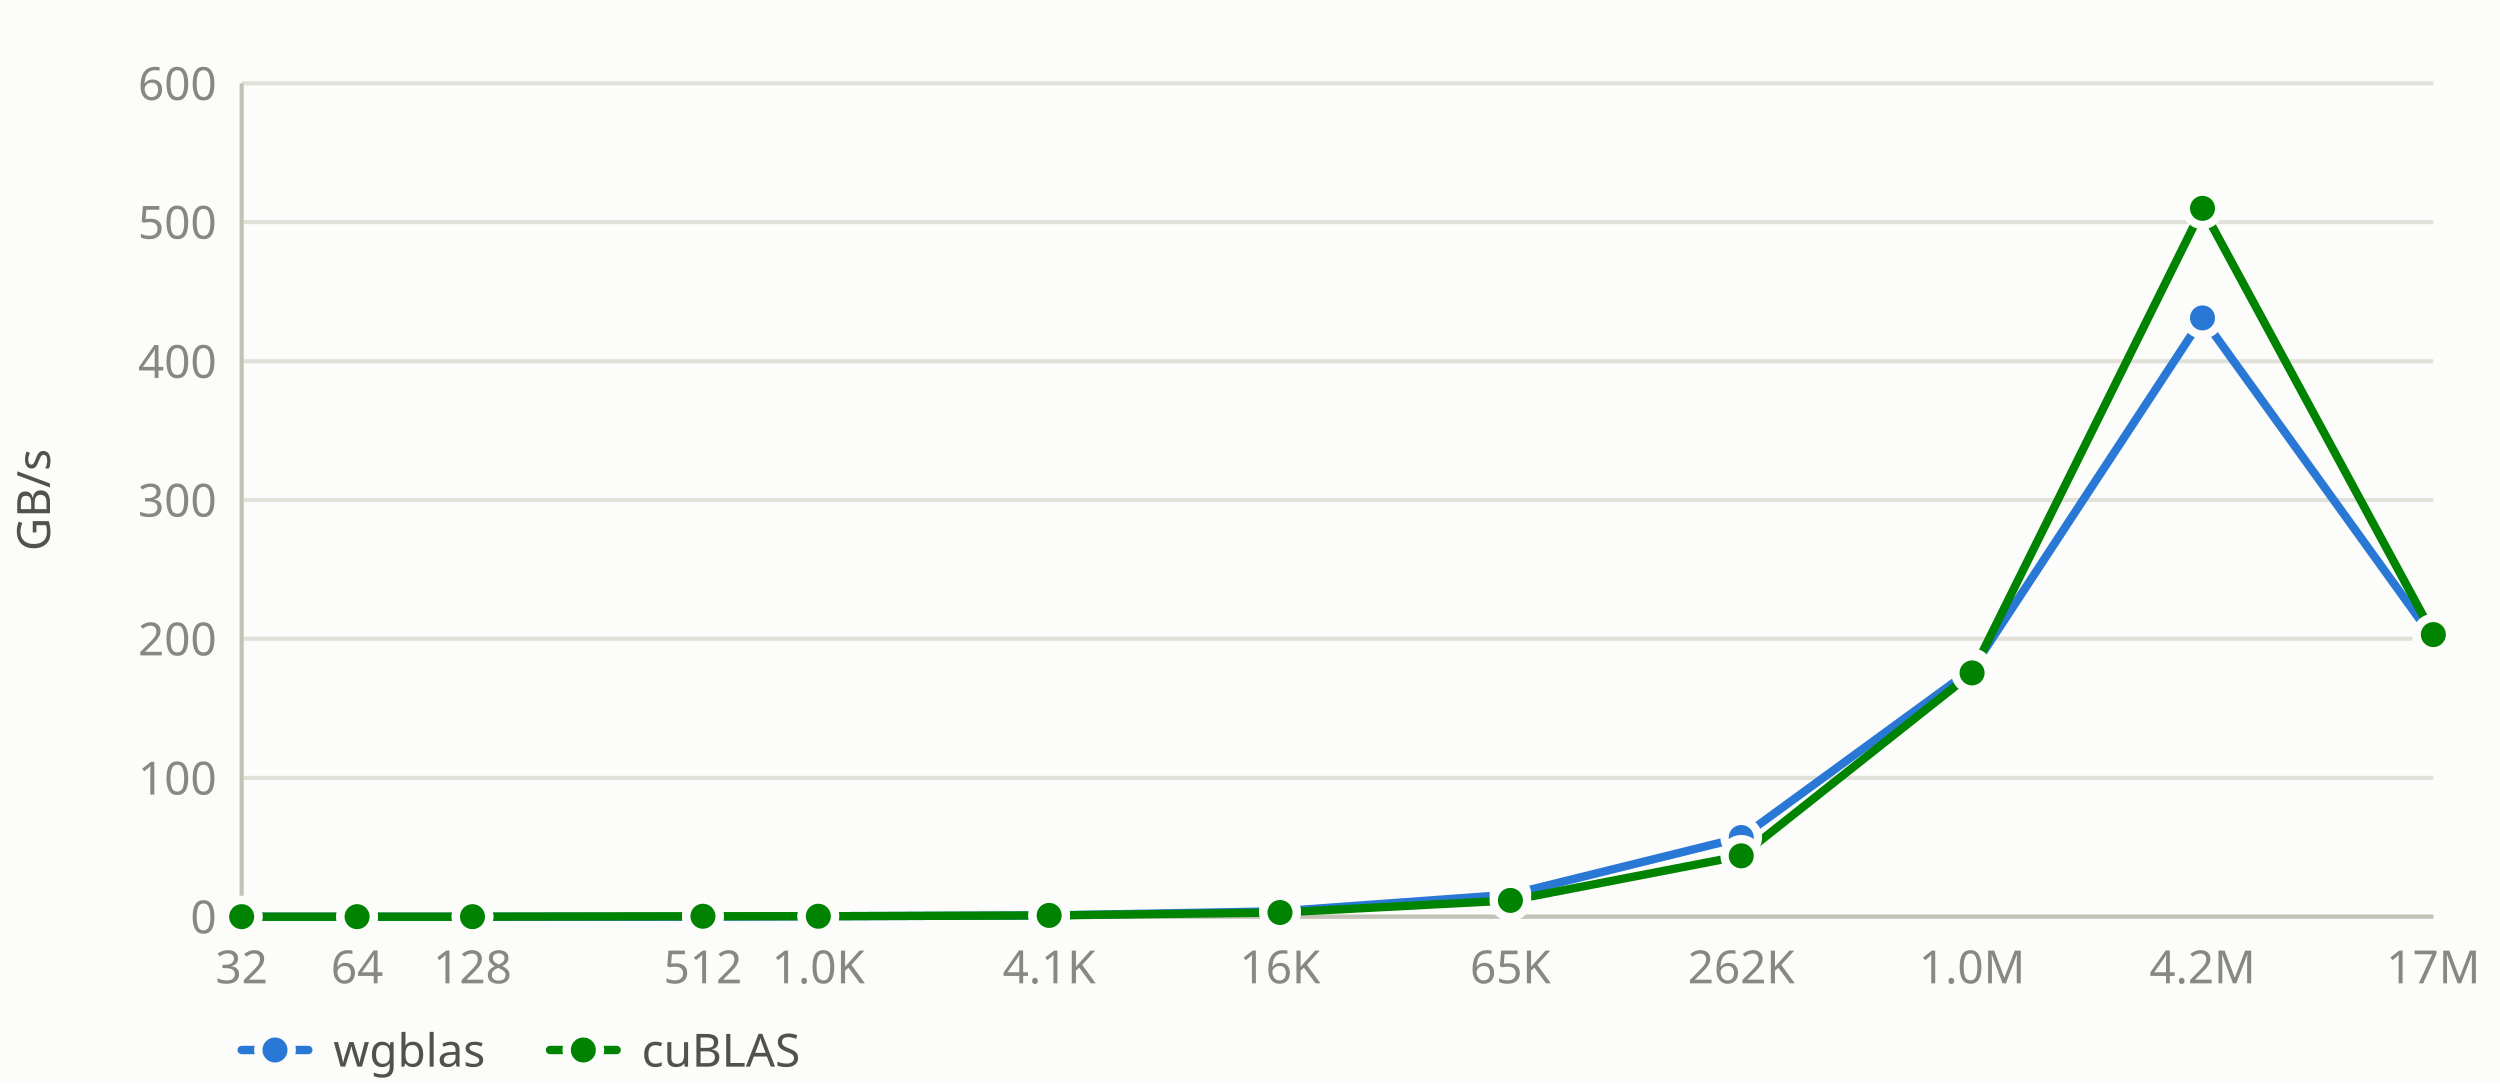
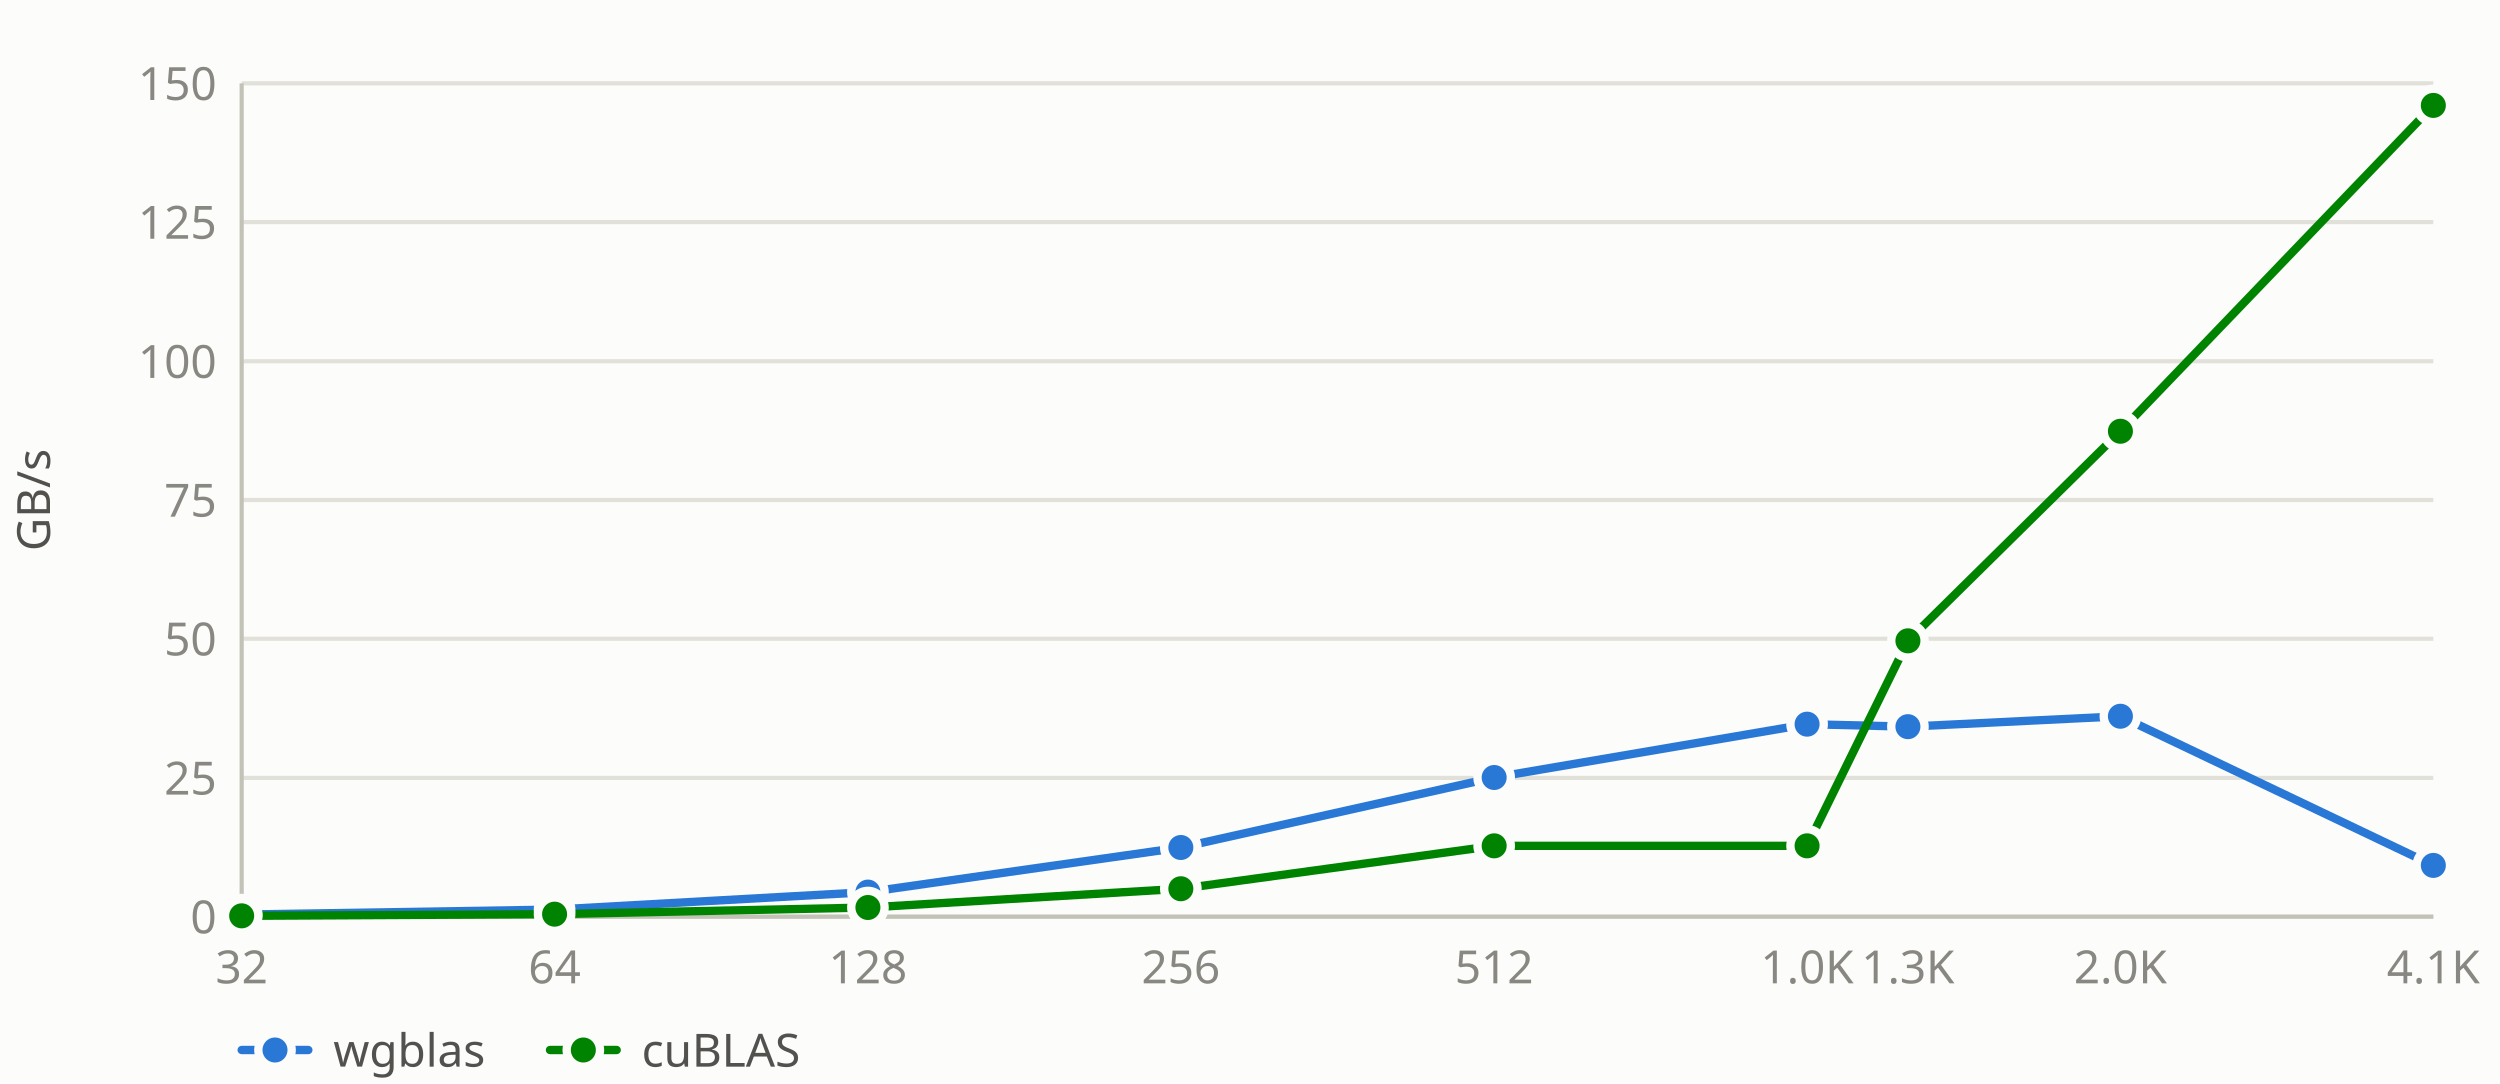
- <svg xmlns="http://www.w3.org/2000/svg" id="bc-isamax-default-nvidia_geforce_rtx_4060_laptop_gpu-gbs" viewBox="0 0 600 260" width="600" height="260" role="img" aria-label="GB/s vs n">
-   <style>#bc-isamax-default-nvidia_geforce_rtx_4060_laptop_gpu-gbs .bg{fill:#fcfcfb}#bc-isamax-default-nvidia_geforce_rtx_4060_laptop_gpu-gbs .gr{stroke:#e1e0d9;stroke-width:1;fill:none}#bc-isamax-default-nvidia_geforce_rtx_4060_laptop_gpu-gbs .ax{stroke:#c3c2b7;stroke-width:1;fill:none}#bc-isamax-default-nvidia_geforce_rtx_4060_laptop_gpu-gbs .at{fill:#898781;font:11px/1 system-ui,sans-serif}#bc-isamax-default-nvidia_geforce_rtx_4060_laptop_gpu-gbs .lt{fill:#52514e;font:11px/1 system-ui,sans-serif}#bc-isamax-default-nvidia_geforce_rtx_4060_laptop_gpu-gbs .ln1{stroke:#2a78d6;fill:none;stroke-width:2;stroke-linejoin:round;stroke-linecap:round}#bc-isamax-default-nvidia_geforce_rtx_4060_laptop_gpu-gbs .mk1{fill:#2a78d6;stroke:#fcfcfb;stroke-width:2}#bc-isamax-default-nvidia_geforce_rtx_4060_laptop_gpu-gbs .ln2{stroke:#008300;fill:none;stroke-width:2;stroke-linejoin:round;stroke-linecap:round}#bc-isamax-default-nvidia_geforce_rtx_4060_laptop_gpu-gbs .mk2{fill:#008300;stroke:#fcfcfb;stroke-width:2}@media(prefers-color-scheme:dark){#bc-isamax-default-nvidia_geforce_rtx_4060_laptop_gpu-gbs .bg{fill:#1a1a19}#bc-isamax-default-nvidia_geforce_rtx_4060_laptop_gpu-gbs .gr{stroke:#2c2c2a}#bc-isamax-default-nvidia_geforce_rtx_4060_laptop_gpu-gbs .ax{stroke:#383835}#bc-isamax-default-nvidia_geforce_rtx_4060_laptop_gpu-gbs .at{fill:#898781}#bc-isamax-default-nvidia_geforce_rtx_4060_laptop_gpu-gbs .lt{fill:#c3c2b7}#bc-isamax-default-nvidia_geforce_rtx_4060_laptop_gpu-gbs .ln1{stroke:#3987e5}#bc-isamax-default-nvidia_geforce_rtx_4060_laptop_gpu-gbs .mk1{fill:#3987e5;stroke:#1a1a19}#bc-isamax-default-nvidia_geforce_rtx_4060_laptop_gpu-gbs .ln2{stroke:#008300}#bc-isamax-default-nvidia_geforce_rtx_4060_laptop_gpu-gbs .mk2{fill:#008300;stroke:#1a1a19}}:root[data-theme=dark] #bc-isamax-default-nvidia_geforce_rtx_4060_laptop_gpu-gbs .bg{fill:#1a1a19}:root[data-theme=dark] #bc-isamax-default-nvidia_geforce_rtx_4060_laptop_gpu-gbs .gr{stroke:#2c2c2a}:root[data-theme=dark] #bc-isamax-default-nvidia_geforce_rtx_4060_laptop_gpu-gbs .ax{stroke:#383835}:root[data-theme=dark] #bc-isamax-default-nvidia_geforce_rtx_4060_laptop_gpu-gbs .lt{fill:#c3c2b7}:root[data-theme=dark] #bc-isamax-default-nvidia_geforce_rtx_4060_laptop_gpu-gbs .ln1{stroke:#3987e5}:root[data-theme=dark] #bc-isamax-default-nvidia_geforce_rtx_4060_laptop_gpu-gbs .mk1{fill:#3987e5;stroke:#1a1a19}:root[data-theme=dark] #bc-isamax-default-nvidia_geforce_rtx_4060_laptop_gpu-gbs .mk2{stroke:#1a1a19}</style>
+ <svg xmlns="http://www.w3.org/2000/svg" id="bc-strmv-default-nvidia_geforce_gtx_1650-gbs" viewBox="0 0 600 260" width="600" height="260" role="img" aria-label="GB/s vs n">
+   <style>#bc-strmv-default-nvidia_geforce_gtx_1650-gbs .bg{fill:#fcfcfb}#bc-strmv-default-nvidia_geforce_gtx_1650-gbs .gr{stroke:#e1e0d9;stroke-width:1;fill:none}#bc-strmv-default-nvidia_geforce_gtx_1650-gbs .ax{stroke:#c3c2b7;stroke-width:1;fill:none}#bc-strmv-default-nvidia_geforce_gtx_1650-gbs .at{fill:#898781;font:11px/1 system-ui,sans-serif}#bc-strmv-default-nvidia_geforce_gtx_1650-gbs .lt{fill:#52514e;font:11px/1 system-ui,sans-serif}#bc-strmv-default-nvidia_geforce_gtx_1650-gbs .ln1{stroke:#2a78d6;fill:none;stroke-width:2;stroke-linejoin:round;stroke-linecap:round}#bc-strmv-default-nvidia_geforce_gtx_1650-gbs .mk1{fill:#2a78d6;stroke:#fcfcfb;stroke-width:2}#bc-strmv-default-nvidia_geforce_gtx_1650-gbs .ln2{stroke:#008300;fill:none;stroke-width:2;stroke-linejoin:round;stroke-linecap:round}#bc-strmv-default-nvidia_geforce_gtx_1650-gbs .mk2{fill:#008300;stroke:#fcfcfb;stroke-width:2}@media(prefers-color-scheme:dark){#bc-strmv-default-nvidia_geforce_gtx_1650-gbs .bg{fill:#1a1a19}#bc-strmv-default-nvidia_geforce_gtx_1650-gbs .gr{stroke:#2c2c2a}#bc-strmv-default-nvidia_geforce_gtx_1650-gbs .ax{stroke:#383835}#bc-strmv-default-nvidia_geforce_gtx_1650-gbs .at{fill:#898781}#bc-strmv-default-nvidia_geforce_gtx_1650-gbs .lt{fill:#c3c2b7}#bc-strmv-default-nvidia_geforce_gtx_1650-gbs .ln1{stroke:#3987e5}#bc-strmv-default-nvidia_geforce_gtx_1650-gbs .mk1{fill:#3987e5;stroke:#1a1a19}#bc-strmv-default-nvidia_geforce_gtx_1650-gbs .ln2{stroke:#008300}#bc-strmv-default-nvidia_geforce_gtx_1650-gbs .mk2{fill:#008300;stroke:#1a1a19}}:root[data-theme=dark] #bc-strmv-default-nvidia_geforce_gtx_1650-gbs .bg{fill:#1a1a19}:root[data-theme=dark] #bc-strmv-default-nvidia_geforce_gtx_1650-gbs .gr{stroke:#2c2c2a}:root[data-theme=dark] #bc-strmv-default-nvidia_geforce_gtx_1650-gbs .ax{stroke:#383835}:root[data-theme=dark] #bc-strmv-default-nvidia_geforce_gtx_1650-gbs .lt{fill:#c3c2b7}:root[data-theme=dark] #bc-strmv-default-nvidia_geforce_gtx_1650-gbs .ln1{stroke:#3987e5}:root[data-theme=dark] #bc-strmv-default-nvidia_geforce_gtx_1650-gbs .mk1{fill:#3987e5;stroke:#1a1a19}:root[data-theme=dark] #bc-strmv-default-nvidia_geforce_gtx_1650-gbs .mk2{stroke:#1a1a19}</style>
  <rect class="bg" width="600" height="260" />
  <line class="gr" x1="58" y1="220.0" x2="584" y2="220.0" />
  <line class="gr" x1="58" y1="186.7" x2="584" y2="186.7" />
  <line class="gr" x1="58" y1="153.3" x2="584" y2="153.3" />
  <line class="gr" x1="58" y1="120.0" x2="584" y2="120.0" />
  <line class="gr" x1="58" y1="86.7" x2="584" y2="86.7" />
  <line class="gr" x1="58" y1="53.3" x2="584" y2="53.3" />
  <line class="gr" x1="58" y1="20.0" x2="584" y2="20.0" />
  <line class="ax" x1="58" y1="20" x2="58" y2="220" />
  <line class="ax" x1="58" y1="220" x2="584" y2="220" />
  <text class="at" x="52" y="224.0" text-anchor="end">0</text>
-   <text class="at" x="52" y="190.7" text-anchor="end">100</text>
-   <text class="at" x="52" y="157.3" text-anchor="end">200</text>
-   <text class="at" x="52" y="124.0" text-anchor="end">300</text>
-   <text class="at" x="52" y="90.7" text-anchor="end">400</text>
-   <text class="at" x="52" y="57.3" text-anchor="end">500</text>
-   <text class="at" x="52" y="24.0" text-anchor="end">600</text>
+   <text class="at" x="52" y="190.7" text-anchor="end">25</text>
+   <text class="at" x="52" y="157.3" text-anchor="end">50</text>
+   <text class="at" x="52" y="124.0" text-anchor="end">75</text>
+   <text class="at" x="52" y="90.7" text-anchor="end">100</text>
+   <text class="at" x="52" y="57.3" text-anchor="end">125</text>
+   <text class="at" x="52" y="24.0" text-anchor="end">150</text>
  <text class="lt" x="12" y="120.0" text-anchor="middle" transform="rotate(-90 12 120.0)">GB/s</text>
  <text class="at" x="58.0" y="236" text-anchor="middle">32</text>
-   <text class="at" x="85.7" y="236" text-anchor="middle">64</text>
-   <text class="at" x="113.4" y="236" text-anchor="middle">128</text>
-   <text class="at" x="168.7" y="236" text-anchor="middle">512</text>
-   <text class="at" x="196.4" y="236" text-anchor="middle">1.0K</text>
-   <text class="at" x="251.8" y="236" text-anchor="middle">4.1K</text>
-   <text class="at" x="307.2" y="236" text-anchor="middle">16K</text>
-   <text class="at" x="362.5" y="236" text-anchor="middle">65K</text>
-   <text class="at" x="417.9" y="236" text-anchor="middle">262K</text>
-   <text class="at" x="473.3" y="236" text-anchor="middle">1.0M</text>
-   <text class="at" x="528.6" y="236" text-anchor="middle">4.2M</text>
-   <text class="at" x="584.0" y="236" text-anchor="middle">17M</text>
-   <polyline class="ln1" points="58.0,220.0 85.7,220.0 113.4,220.0 168.7,220.0 196.4,219.9 251.8,219.7 307.2,218.7 362.5,214.7 417.9,201.0 473.3,160.6 528.6,76.3 584.0,153.2" />
-   <polyline class="ln2" points="58.0,220.0 85.7,220.0 113.4,220.0 168.7,219.9 196.4,219.9 251.8,219.7 307.2,219.0 362.5,216.1 417.9,205.4 473.3,161.5 528.6,50.0 584.0,152.3" />
-   <circle class="mk1" cx="58.0" cy="220.0" r="4" />
-   <circle class="mk1" cx="85.7" cy="220.0" r="4" />
-   <circle class="mk1" cx="113.4" cy="220.0" r="4" />
-   <circle class="mk1" cx="168.7" cy="220.0" r="4" />
-   <circle class="mk1" cx="196.4" cy="219.9" r="4" />
-   <circle class="mk1" cx="251.8" cy="219.7" r="4" />
-   <circle class="mk1" cx="307.2" cy="218.7" r="4" />
-   <circle class="mk1" cx="362.5" cy="214.7" r="4" />
-   <circle class="mk1" cx="417.9" cy="201.0" r="4" />
-   <circle class="mk1" cx="473.3" cy="160.6" r="4" />
-   <circle class="mk1" cx="528.6" cy="76.3" r="4" />
-   <circle class="mk1" cx="584.0" cy="153.2" r="4" />
-   <circle class="mk2" cx="58.0" cy="220.0" r="4" />
-   <circle class="mk2" cx="85.7" cy="220.0" r="4" />
-   <circle class="mk2" cx="113.4" cy="220.0" r="4" />
-   <circle class="mk2" cx="168.7" cy="219.9" r="4" />
-   <circle class="mk2" cx="196.4" cy="219.9" r="4" />
-   <circle class="mk2" cx="251.8" cy="219.7" r="4" />
-   <circle class="mk2" cx="307.2" cy="219.0" r="4" />
-   <circle class="mk2" cx="362.5" cy="216.1" r="4" />
-   <circle class="mk2" cx="417.9" cy="205.4" r="4" />
-   <circle class="mk2" cx="473.3" cy="161.5" r="4" />
-   <circle class="mk2" cx="528.6" cy="50.0" r="4" />
-   <circle class="mk2" cx="584.0" cy="152.3" r="4" />
+   <text class="at" x="133.1" y="236" text-anchor="middle">64</text>
+   <text class="at" x="208.3" y="236" text-anchor="middle">128</text>
+   <text class="at" x="283.4" y="236" text-anchor="middle">256</text>
+   <text class="at" x="358.6" y="236" text-anchor="middle">512</text>
+   <text class="at" x="433.7" y="236" text-anchor="middle">1.0K</text>
+   <text class="at" x="457.9" y="236" text-anchor="middle">1.3K</text>
+   <text class="at" x="508.9" y="236" text-anchor="middle">2.0K</text>
+   <text class="at" x="584.0" y="236" text-anchor="middle">4.1K</text>
+   <polyline class="ln1" points="58.0,219.5 133.1,218.3 208.3,214.1 283.4,203.4 358.6,186.6 433.7,173.8 457.9,174.4 508.9,171.9 584.0,207.7" />
+   <polyline class="ln2" points="58.0,219.8 133.1,219.4 208.3,217.8 283.4,213.3 358.6,203.0 433.7,203.0 457.9,153.8 508.9,103.5 584.0,25.3" />
+   <circle class="mk1" cx="58.0" cy="219.5" r="4" />
+   <circle class="mk1" cx="133.1" cy="218.3" r="4" />
+   <circle class="mk1" cx="208.3" cy="214.1" r="4" />
+   <circle class="mk1" cx="283.4" cy="203.4" r="4" />
+   <circle class="mk1" cx="358.6" cy="186.6" r="4" />
+   <circle class="mk1" cx="433.7" cy="173.8" r="4" />
+   <circle class="mk1" cx="457.9" cy="174.4" r="4" />
+   <circle class="mk1" cx="508.9" cy="171.9" r="4" />
+   <circle class="mk1" cx="584.0" cy="207.7" r="4" />
+   <circle class="mk2" cx="58.0" cy="219.8" r="4" />
+   <circle class="mk2" cx="133.1" cy="219.4" r="4" />
+   <circle class="mk2" cx="208.3" cy="217.8" r="4" />
+   <circle class="mk2" cx="283.4" cy="213.3" r="4" />
+   <circle class="mk2" cx="358.6" cy="203.0" r="4" />
+   <circle class="mk2" cx="433.7" cy="203.0" r="4" />
+   <circle class="mk2" cx="457.9" cy="153.8" r="4" />
+   <circle class="mk2" cx="508.9" cy="103.5" r="4" />
+   <circle class="mk2" cx="584.0" cy="25.3" r="4" />
  <line class="ln1" x1="58" y1="252" x2="74" y2="252" />
  <circle class="mk1" cx="66" cy="252" r="4" />
  <text class="lt" x="80" y="256">wgblas</text>
  <line class="ln2" x1="132" y1="252" x2="148" y2="252" />
  <circle class="mk2" cx="140" cy="252" r="4" />
  <text class="lt" x="154" y="256">cuBLAS</text>
</svg>
